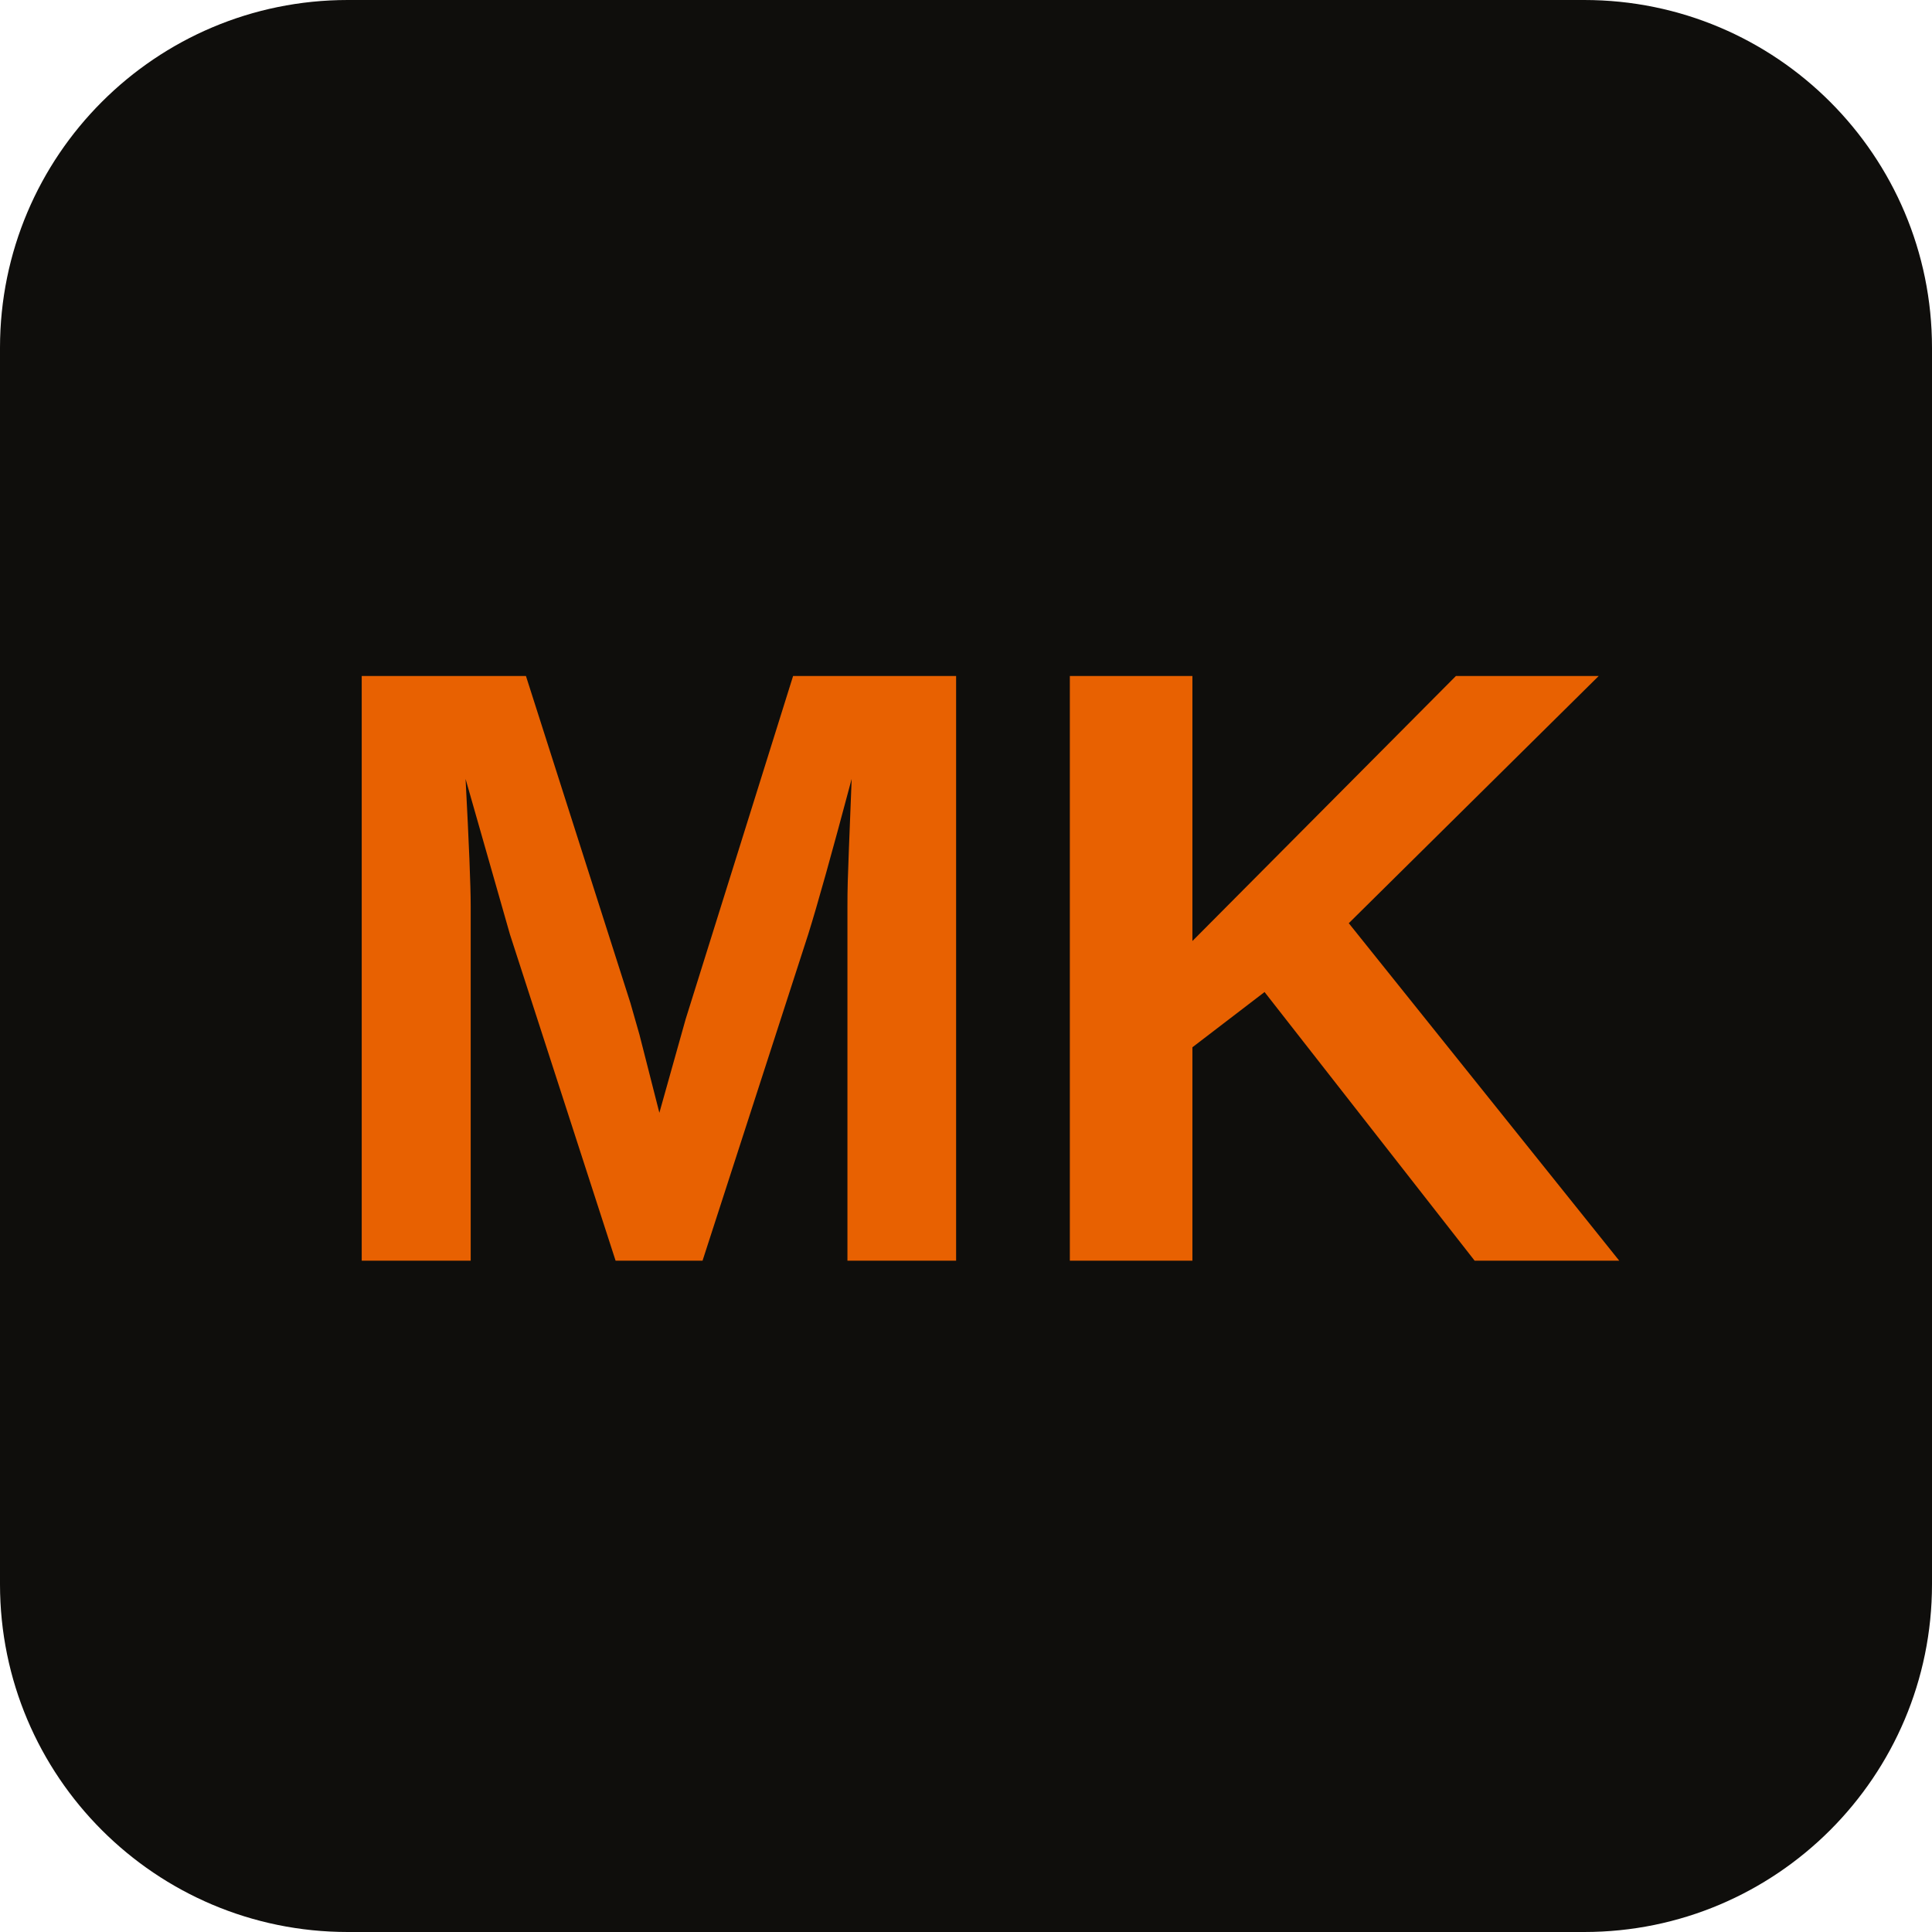
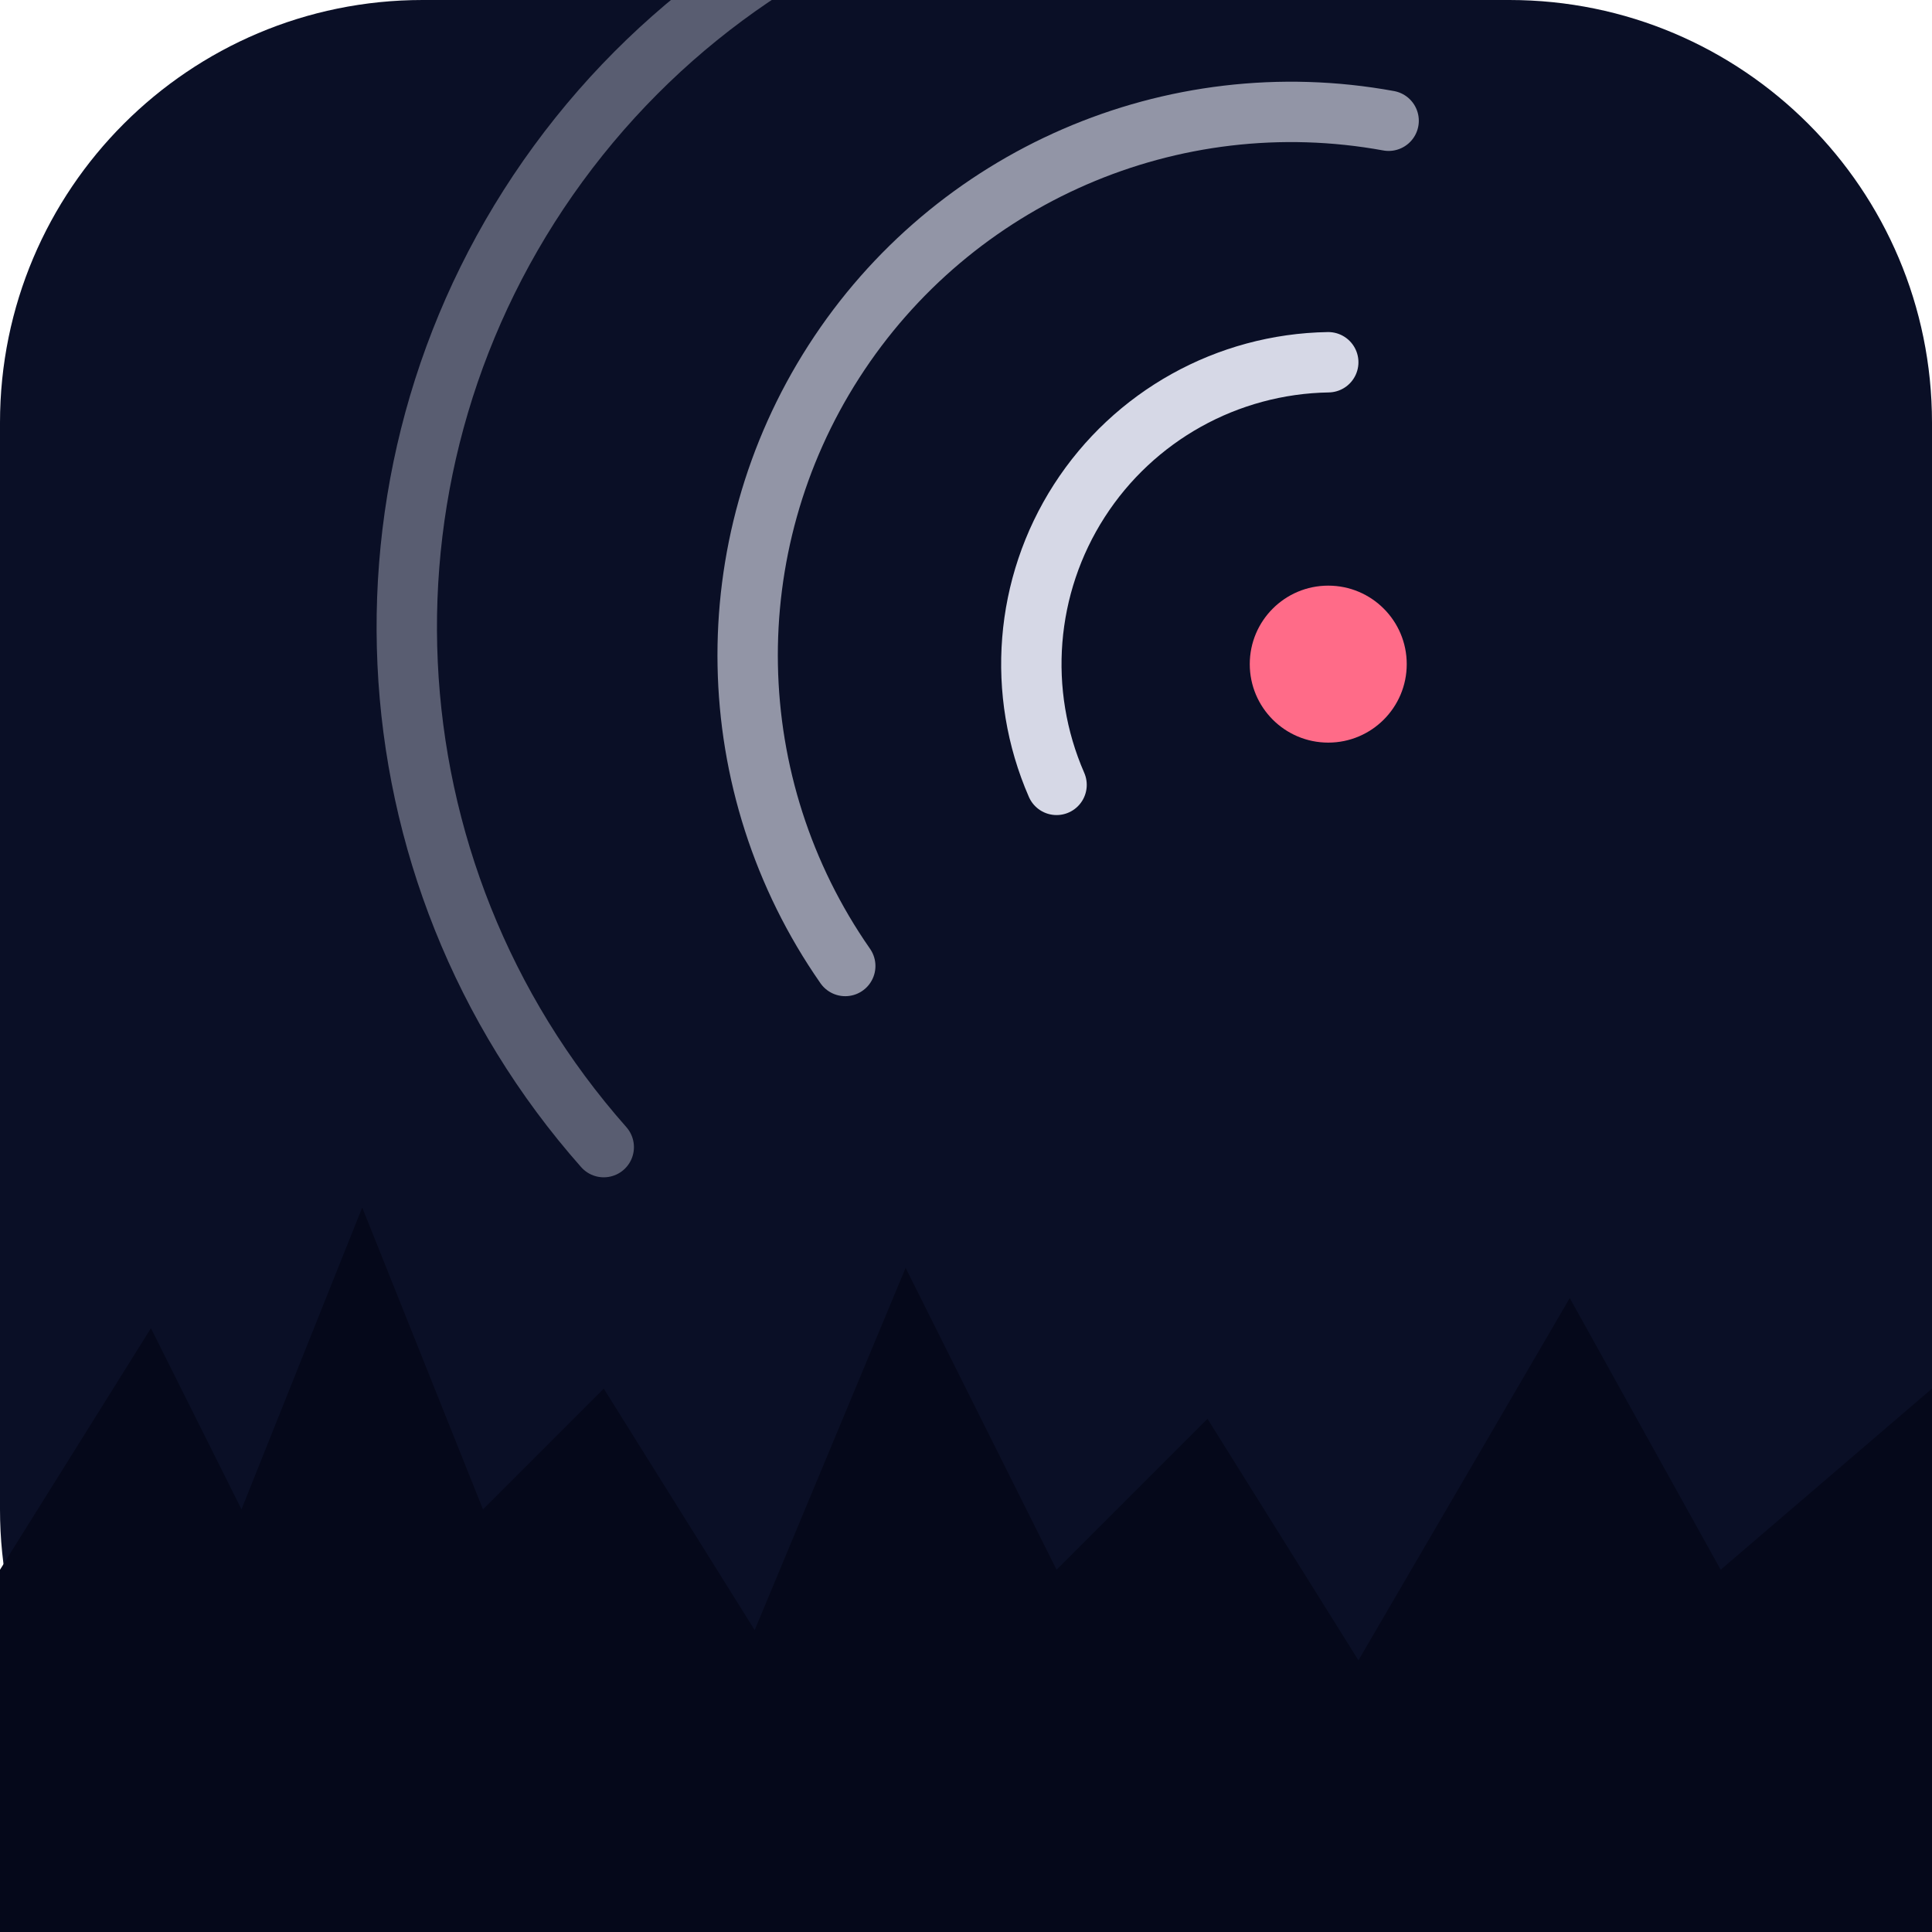
- <svg xmlns="http://www.w3.org/2000/svg" viewBox="0 0 100 100">
-   <rect width="100" height="100" rx="18" ry="18" fill="#0f0e0c" />
-   <text x="50" y="50" font-family="Arial, Helvetica, sans-serif" font-size="44" font-weight="700" fill="#e86101" text-anchor="middle" dominant-baseline="central">MK</text>
+ <svg xmlns="http://www.w3.org/2000/svg" viewBox="0 0 64 64">
+   <rect width="64" height="64" rx="14" fill="#0a0f26" />
+   <g fill="none" stroke="#eceefb" stroke-linecap="round">
+     <path d="M44 12 A 10 10 0 0 0 35 26" stroke-width="2" opacity="0.9" />
+     <path d="M46 4 A 18 18 0 0 0 28 32" stroke-width="2" opacity="0.6" />
+     <path d="M50 -3 A 26 26 0 0 0 20 38" stroke-width="2" opacity="0.35" />
+   </g>
+   <circle cx="44" cy="22" r="2.6" fill="#ff6b88" />
+   <path d="M0 64 L0 52 L5 44 L8 50 L12 40 L16 50 L20 46 L25 54 L30 42 L35 52 L40 47 L45 55 L52 43 L57 52 L64 46 L64 64 Z" fill="#05081a" />
</svg>
